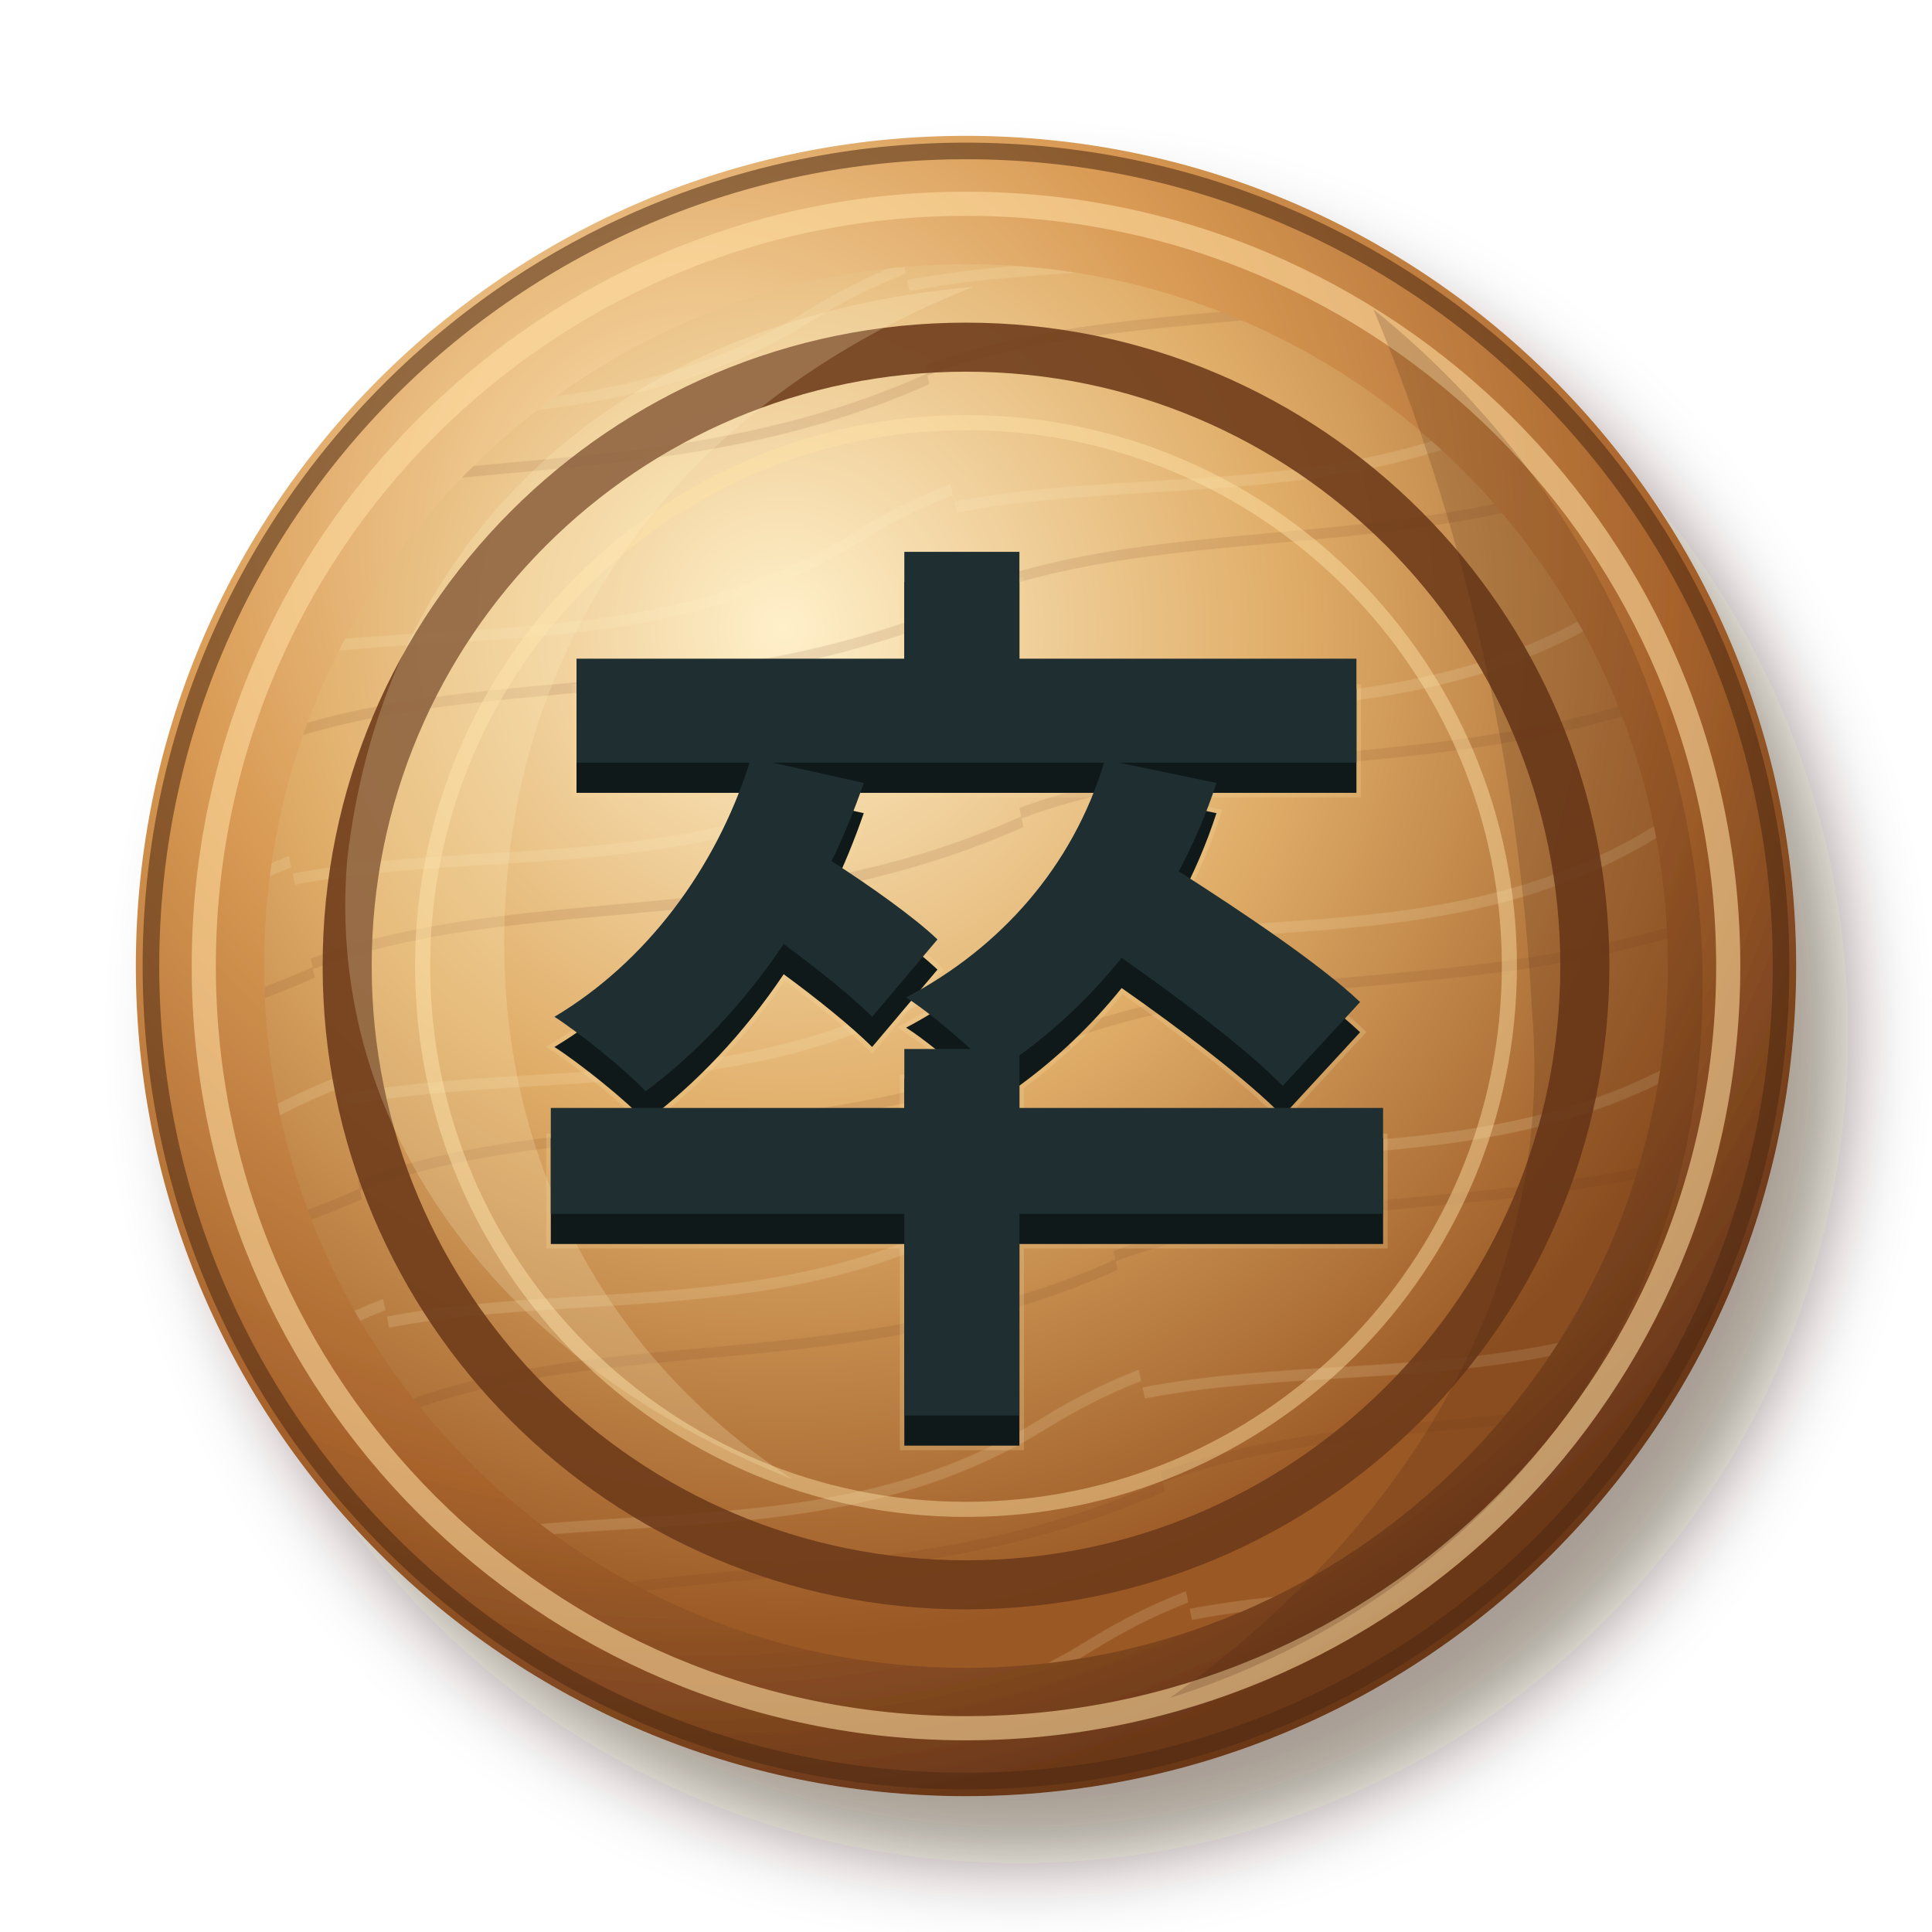
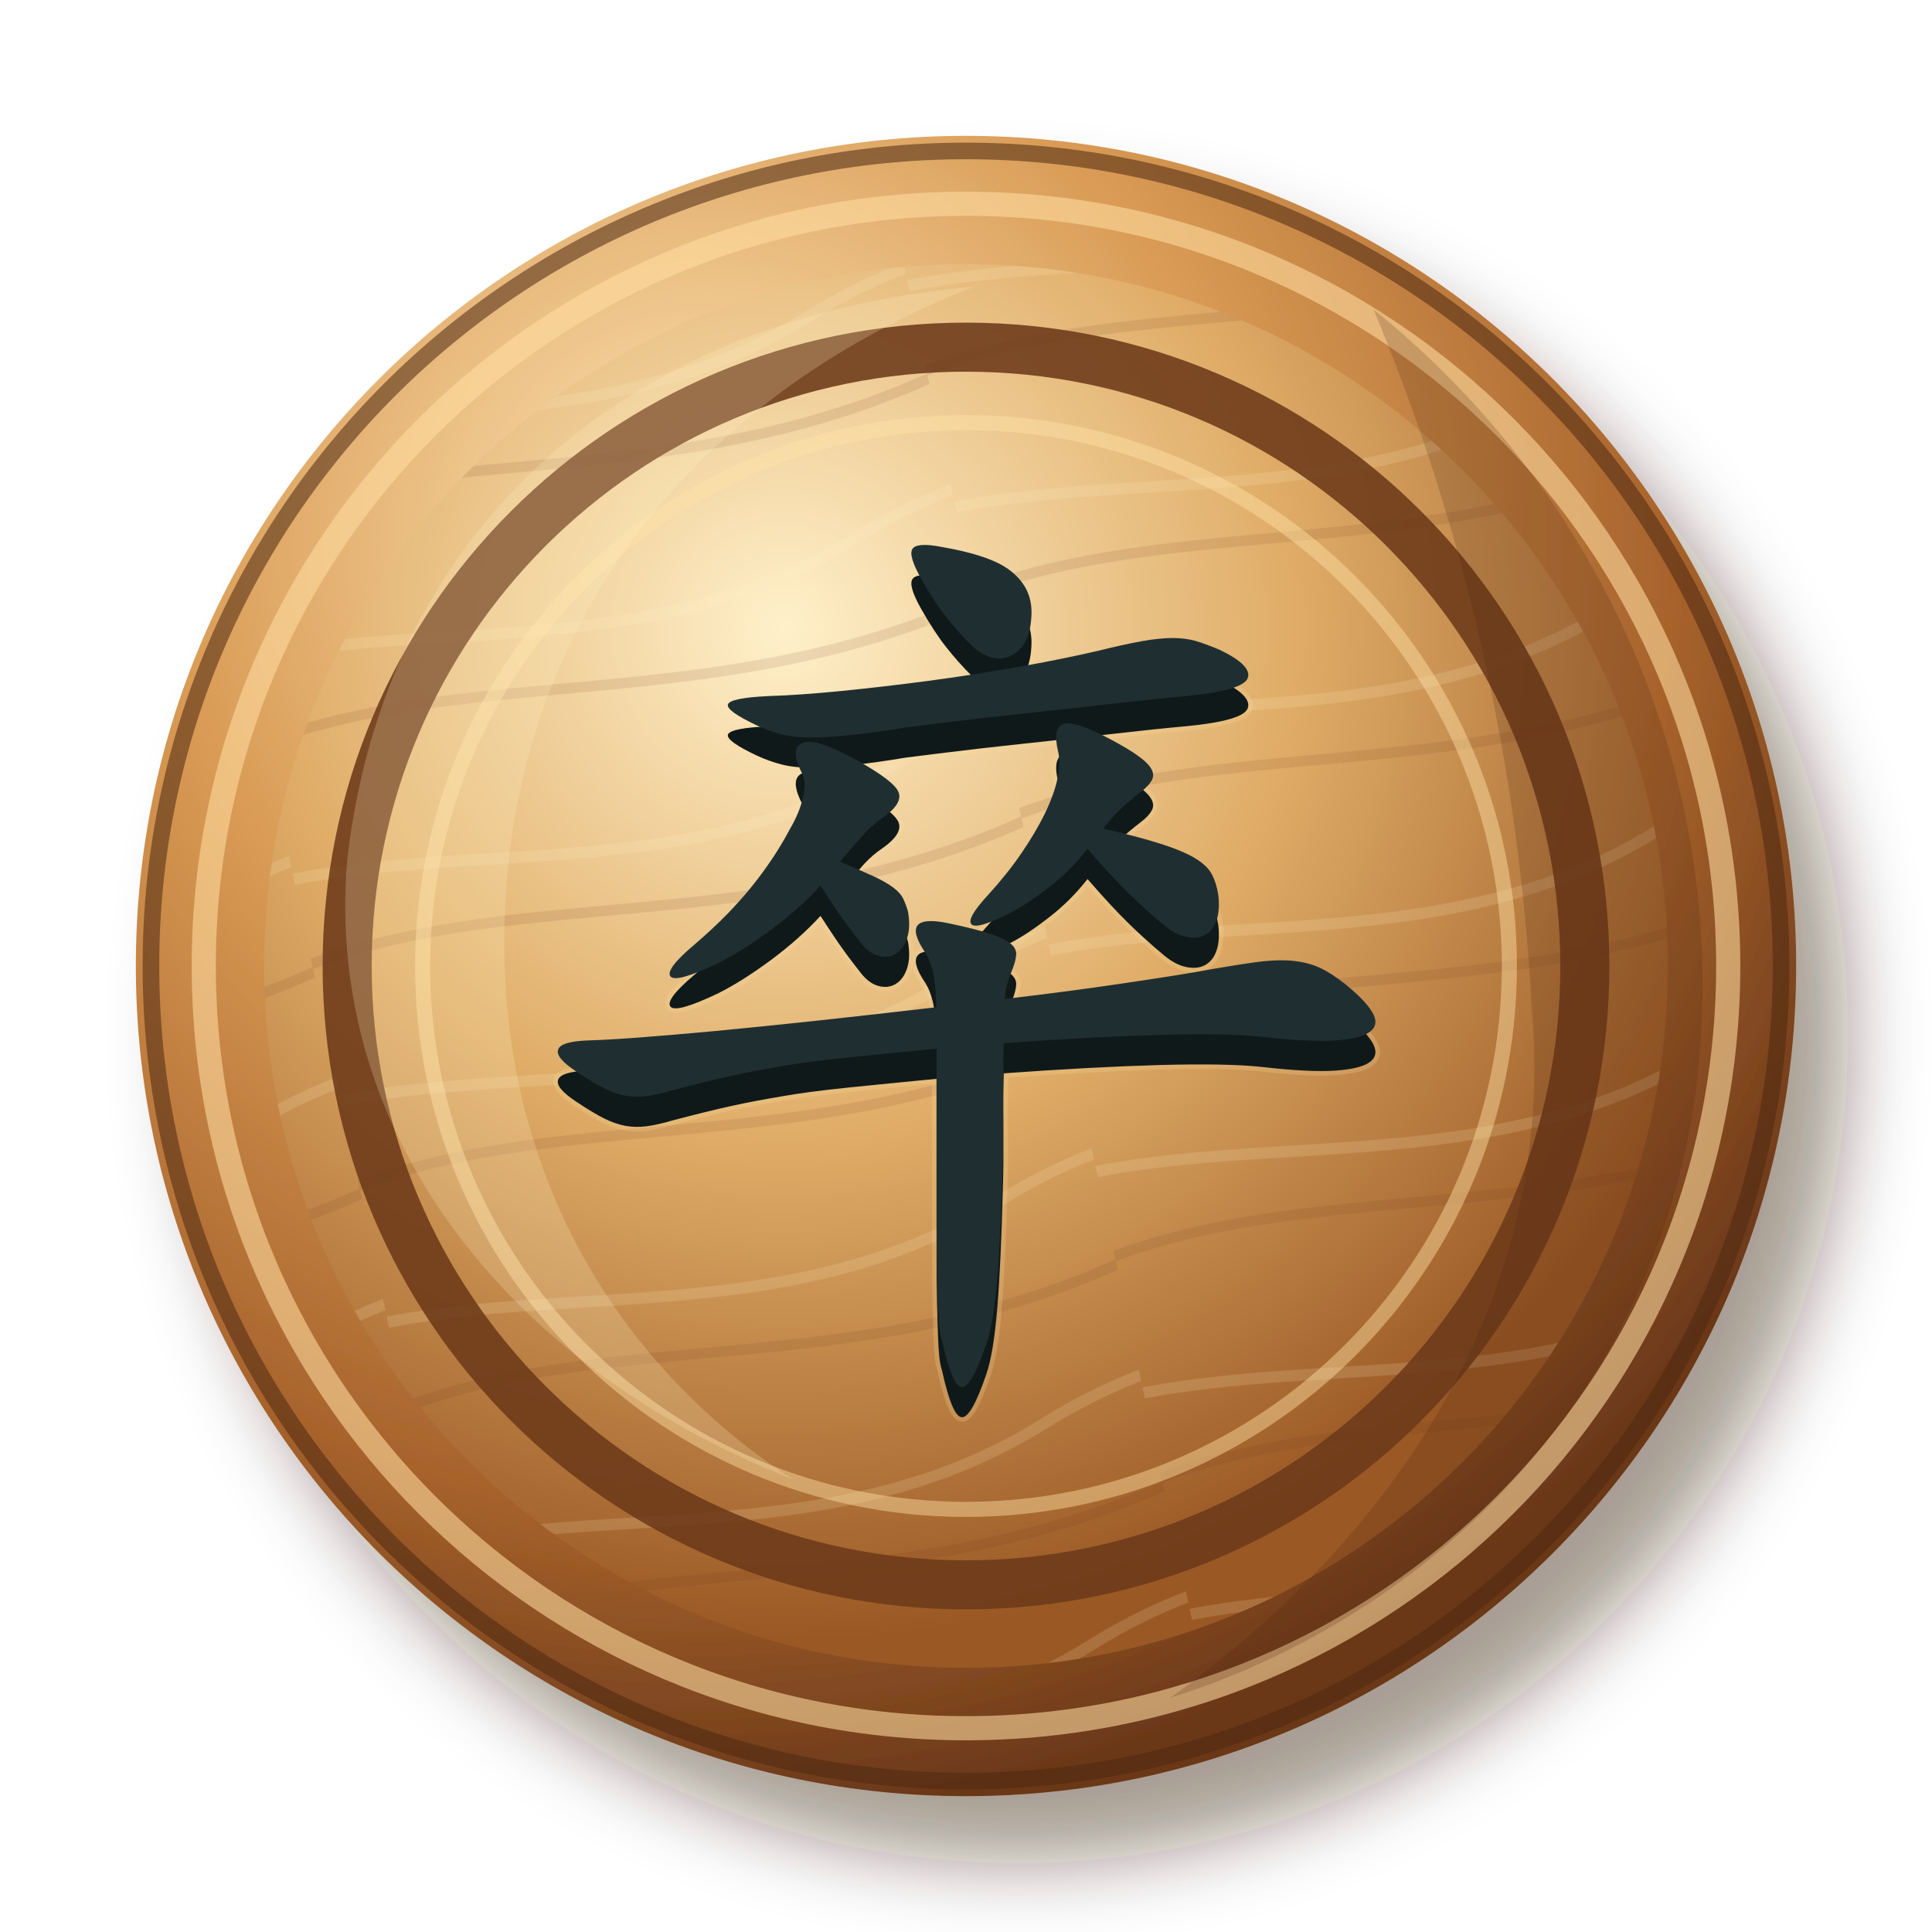
<svg xmlns="http://www.w3.org/2000/svg" shape-rendering="geometricPrecision" text-rendering="geometricPrecision" viewBox="-18 -18 256 256" role="img" aria-labelledby="title desc">
  <defs>
    <filter id="black-zu-shadow" x="-20%" y="-20%" width="145%" height="145%" color-interpolation-filters="sRGB">
      <feDropShadow dx="7" dy="9" stdDeviation="5" flood-color="#2a1608" flood-opacity="0.42" />
    </filter>
    <radialGradient id="black-zu-body" cx="34%" cy="24%" r="78%">
      <stop offset="0" stop-color="#ffe8b9" />
      <stop offset="0.42" stop-color="#d99b55" />
      <stop offset="0.76" stop-color="#a7632c" />
      <stop offset="1" stop-color="#6b3819" />
    </radialGradient>
    <radialGradient id="black-zu-face" cx="37%" cy="26%" r="72%">
      <stop offset="0" stop-color="#fff0ca" />
      <stop offset="0.5" stop-color="#e0ad68" />
      <stop offset="1" stop-color="#9a5824" />
    </radialGradient>
    <linearGradient id="black-zu-rim-light" x1="0" y1="0" x2="0" y2="1">
      <stop offset="0" stop-color="#ffe6ae" stop-opacity="0.92" />
      <stop offset="0.55" stop-color="#c9853e" stop-opacity="0.35" />
      <stop offset="1" stop-color="#5d2f14" stop-opacity="0.78" />
    </linearGradient>
    <pattern id="black-zu-grain" width="96" height="30" patternUnits="userSpaceOnUse" patternTransform="rotate(-12)">
      <path d="M -20 13 C 12 4, 46 25, 82 12 C 104 4, 124 7, 142 18" fill="none" stroke="#fff2c7" stroke-width="1.5" stroke-opacity="0.18" />
      <path d="M -12 25 C 24 13, 59 35, 105 21" fill="none" stroke="#6c3718" stroke-width="1.4" stroke-opacity="0.13" />
    </pattern>
  </defs>
  <circle cx="110" cy="110" r="110" fill="url(#black-zu-body)" filter="url(#black-zu-shadow)" />
  <circle cx="110" cy="110" r="108" fill="none" stroke="#4d2811" stroke-width="2.2" stroke-opacity="0.55" />
  <circle cx="110" cy="110" r="101" fill="none" stroke="#ffdda0" stroke-width="3.2" stroke-opacity="0.58" />
  <circle cx="110" cy="110" r="93" fill="url(#black-zu-face)" />
  <circle cx="110" cy="110" r="93" fill="url(#black-zu-grain)" opacity="0.9" />
  <circle cx="110" cy="110" r="82" fill="none" stroke="#6d3a19" stroke-width="6.5" stroke-opacity="0.88" />
  <circle cx="110" cy="110" r="72" fill="none" stroke="#ffe2a8" stroke-width="2" stroke-opacity="0.45" />
  <path d="M 28 96 C 33 52, 65 24, 111 20 C 73 35, 51 65, 49 101 C 47 133, 61 161, 87 178 C 49 163, 25 132, 28 96 Z" fill="#fff1c5" opacity="0.22" />
  <path d="M 164 23 C 195 48, 211 86, 207 124 C 203 163, 175 195, 137 207 C 169 184, 188 152, 185 116 C 183 78, 174 47, 164 23 Z" fill="#4a250f" opacity="0.2" />
-   <text x="110" y="120" text-anchor="middle" dominant-baseline="middle" font-family="STKaiti, KaiTi, DFKai-SB, BiauKai, Songti SC, serif" font-size="122" font-weight="900" fill="#0f191a" stroke="#f8d99b" stroke-width="1.2" stroke-opacity="0.24" paint-order="stroke fill">卒</text>
-   <text x="110" y="116" text-anchor="middle" dominant-baseline="middle" font-family="STKaiti, KaiTi, DFKai-SB, BiauKai, Songti SC, serif" font-size="122" font-weight="900" fill="#1f2f31">卒</text>
+   <path d="M115.12 118.37Q123.42 117.39 130.07 116.41Q136.72 115.44 140.26 114.83Q145.01 113.97 148 113.55Q150.99 113.12 153.13 113.3Q155.26 113.49 156.85 114.22Q158.43 114.95 160.26 116.41Q162.83 118.49 163.8 120.07Q164.78 121.66 163.62 122.64Q162.46 123.61 158.98 123.86Q155.51 124.1 149.16 123.37Q144.53 122.88 135.68 123.12Q126.84 123.37 115 124.22Q114.88 129.59 114.94 132.82Q115 136.06 114.88 139.59Q114.64 149.23 114.15 155.27Q113.66 161.31 112.68 164.12Q110.73 169.85 109.45 169.79Q108.17 169.73 106.83 163.63Q106.58 162.9 106.46 161.74Q106.34 160.58 106.28 158.81Q106.22 157.04 106.16 154.54Q106.1 152.04 106.1 148.38L106.1 124.95Q99.75 125.56 94.38 126.11Q89.02 126.66 85.6 127.27Q81.94 127.88 78.89 128.55Q75.84 129.22 71.2 130.44Q69.13 131.05 67.67 131.24Q66.2 131.42 64.86 131.18Q63.52 130.93 62.05 130.2Q60.59 129.47 58.39 128Q55.59 126.17 55.95 125.08Q56.32 123.98 59.98 123.86Q64.74 123.73 76.51 122.64Q88.28 121.54 106.1 119.46Q105.97 116.29 105.61 114.77Q105.24 113.24 104.63 112.27Q100.97 106.9 107.8 108.36Q111.22 109.09 113.11 109.7Q115 110.31 115.86 110.99Q116.71 111.66 116.65 112.51Q116.59 113.36 116.1 114.58Q115.25 116.54 115.12 118.37ZM90.72 103.36Q87.92 106.41 84.14 109.22Q80.35 112.02 77.18 113.61Q71.57 116.29 70.84 115.38Q70.11 114.46 74.01 111.17Q76.57 108.97 78.4 107.08Q80.23 105.19 81.7 103.36Q83.16 101.53 84.38 99.7Q85.6 97.87 86.7 95.8Q87.92 93.72 88.41 91.65Q88.89 89.57 88.28 88.48Q86.58 85.18 88.34 84.45Q90.11 83.72 95.6 86.77Q100.61 89.57 101.09 91.04Q101.58 92.5 99.02 94.33Q97.56 95.31 96.46 96.53Q95.36 97.75 93.29 100.19Q95.97 101.29 97.68 102.08Q99.39 102.87 100.36 103.6Q101.34 104.34 101.7 105.13Q102.07 105.92 102.31 106.78Q102.68 108.85 102.19 110.31Q101.7 111.78 100.67 112.39Q99.63 113 98.35 112.63Q97.07 112.27 95.97 110.8Q94.14 108.48 92.98 106.78Q91.82 105.07 90.72 103.36ZM126.1 98.48Q123.91 101.29 121.1 103.48Q118.3 105.68 115.98 106.9Q111.46 109.22 110.73 108.48Q110 107.75 112.93 104.58Q115.49 101.77 117.32 99.09Q119.15 96.41 120.37 93.97Q122.93 88.72 122.2 85.55Q121.47 82.5 122.87 81.95Q124.27 81.4 128.91 83.84Q131.47 85.18 132.81 86.16Q134.16 87.13 134.58 87.93Q135.01 88.72 134.58 89.45Q134.16 90.18 133.18 90.92Q131.59 92.14 130.44 93.23Q129.28 94.33 128.18 95.8Q132.94 96.89 135.8 97.81Q138.67 98.72 140.32 99.7Q141.96 100.68 142.57 101.84Q143.18 102.99 143.43 104.58Q143.67 106.65 143.18 108Q142.7 109.34 141.66 109.89Q140.62 110.44 139.16 110.13Q137.69 109.83 136.11 108.48Q133.91 106.65 131.59 104.4Q129.28 102.14 126.1 98.48ZM143.67 72.13Q147.94 74.2 147.33 75.85Q146.72 77.5 139.16 78.23Q135.13 78.59 129.22 79.27Q123.3 79.94 117.56 80.55Q111.83 81.16 107.44 81.71Q103.05 82.25 102.07 82.38Q97.68 83.11 94.63 83.41Q91.58 83.72 89.38 83.72Q87.19 83.72 85.54 83.29Q83.89 82.86 82.31 82.13Q78.16 80.18 78.46 79.33Q78.77 78.47 83.89 78.23Q87.92 78.11 93.47 77.56Q99.02 77.01 105 76.22Q110.98 75.42 116.83 74.39Q122.69 73.35 127.45 72.25Q130.86 71.4 133.24 70.97Q135.62 70.54 137.39 70.54Q139.16 70.54 140.56 70.97Q141.96 71.4 143.67 72.13ZM118.66 67.74Q118.54 69.93 117.75 71.21Q116.95 72.49 115.73 72.98Q114.51 73.47 113.17 73.04Q111.83 72.62 110.61 71.4Q108.9 69.69 107.32 67.68Q105.73 65.66 104.02 62.61Q102.31 59.56 102.92 58.71Q103.53 57.85 106.71 58.46Q110.24 59.07 112.62 59.93Q115 60.78 116.34 62Q117.69 63.22 118.23 64.63Q118.78 66.03 118.66 67.74Z" fill="#0f191a" stroke="#f8d99b" stroke-width="1.2" stroke-opacity="0.24" paint-order="stroke fill" />
+   <path d="M115.12 114.37Q123.42 113.39 130.07 112.41Q136.72 111.44 140.26 110.83Q145.01 109.97 148 109.55Q150.99 109.12 153.13 109.3Q155.26 109.49 156.85 110.22Q158.43 110.95 160.26 112.41Q162.83 114.49 163.8 116.07Q164.78 117.66 163.62 118.64Q162.46 119.61 158.98 119.86Q155.51 120.1 149.16 119.37Q144.53 118.88 135.68 119.12Q126.84 119.37 115 120.22Q114.88 125.59 114.94 128.82Q115 132.06 114.88 135.59Q114.64 145.23 114.15 151.27Q113.66 157.31 112.68 160.12Q110.73 165.85 109.45 165.79Q108.17 165.73 106.83 159.63Q106.58 158.9 106.46 157.74Q106.34 156.58 106.28 154.81Q106.22 153.04 106.16 150.54Q106.1 148.04 106.1 144.38L106.1 120.95Q99.75 121.56 94.38 122.11Q89.02 122.66 85.6 123.27Q81.94 123.88 78.89 124.55Q75.84 125.22 71.2 126.44Q69.13 127.05 67.67 127.24Q66.2 127.42 64.86 127.18Q63.52 126.93 62.05 126.2Q60.59 125.47 58.39 124Q55.59 122.17 55.95 121.08Q56.32 119.98 59.98 119.86Q64.74 119.73 76.51 118.64Q88.28 117.54 106.1 115.46Q105.97 112.29 105.61 110.77Q105.24 109.24 104.63 108.27Q100.97 102.9 107.8 104.36Q111.22 105.09 113.11 105.7Q115 106.31 115.86 106.99Q116.71 107.66 116.65 108.51Q116.59 109.36 116.1 110.58Q115.25 112.54 115.12 114.37ZM90.72 99.36Q87.92 102.41 84.14 105.22Q80.35 108.02 77.18 109.61Q71.57 112.29 70.84 111.38Q70.11 110.46 74.01 107.17Q76.57 104.97 78.4 103.08Q80.23 101.19 81.7 99.36Q83.16 97.53 84.38 95.7Q85.6 93.87 86.7 91.8Q87.92 89.72 88.41 87.65Q88.89 85.57 88.28 84.48Q86.58 81.18 88.34 80.45Q90.11 79.72 95.6 82.77Q100.61 85.57 101.09 87.04Q101.58 88.5 99.02 90.33Q97.56 91.31 96.46 92.53Q95.36 93.75 93.29 96.19Q95.97 97.29 97.68 98.08Q99.39 98.87 100.36 99.6Q101.34 100.34 101.7 101.13Q102.07 101.92 102.31 102.78Q102.68 104.85 102.19 106.31Q101.7 107.78 100.67 108.39Q99.63 109 98.35 108.63Q97.07 108.27 95.97 106.8Q94.14 104.48 92.98 102.78Q91.82 101.07 90.72 99.36ZM126.1 94.48Q123.91 97.29 121.1 99.48Q118.3 101.68 115.98 102.9Q111.46 105.22 110.73 104.48Q110 103.75 112.93 100.58Q115.49 97.77 117.32 95.09Q119.15 92.41 120.37 89.97Q122.93 84.72 122.2 81.55Q121.47 78.5 122.87 77.95Q124.27 77.4 128.91 79.84Q131.47 81.18 132.81 82.16Q134.16 83.13 134.58 83.93Q135.01 84.72 134.58 85.45Q134.16 86.18 133.18 86.92Q131.59 88.14 130.44 89.23Q129.28 90.33 128.18 91.8Q132.94 92.89 135.8 93.81Q138.67 94.72 140.32 95.7Q141.96 96.68 142.57 97.84Q143.18 98.99 143.43 100.58Q143.67 102.65 143.18 104Q142.7 105.34 141.66 105.89Q140.62 106.44 139.16 106.13Q137.69 105.83 136.11 104.48Q133.91 102.65 131.59 100.4Q129.28 98.14 126.1 94.48ZM143.67 68.13Q147.94 70.2 147.33 71.85Q146.72 73.5 139.16 74.23Q135.13 74.59 129.22 75.27Q123.3 75.94 117.56 76.55Q111.83 77.16 107.44 77.71Q103.05 78.25 102.07 78.38Q97.68 79.11 94.63 79.41Q91.58 79.72 89.38 79.72Q87.19 79.72 85.54 79.29Q83.89 78.86 82.31 78.13Q78.16 76.18 78.46 75.33Q78.77 74.47 83.89 74.23Q87.92 74.11 93.47 73.56Q99.02 73.01 105 72.22Q110.98 71.42 116.83 70.39Q122.69 69.35 127.45 68.25Q130.86 67.4 133.24 66.97Q135.62 66.54 137.39 66.54Q139.16 66.54 140.56 66.97Q141.96 67.4 143.67 68.13ZM118.66 63.74Q118.54 65.93 117.75 67.21Q116.95 68.49 115.73 68.98Q114.51 69.47 113.17 69.04Q111.83 68.62 110.61 67.4Q108.9 65.69 107.32 63.68Q105.73 61.66 104.02 58.61Q102.31 55.56 102.92 54.71Q103.53 53.85 106.71 54.46Q110.24 55.07 112.62 55.93Q115 56.78 116.34 58Q117.69 59.22 118.23 60.63Q118.78 62.03 118.66 63.74Z" fill="#1f2f31" />
</svg>
